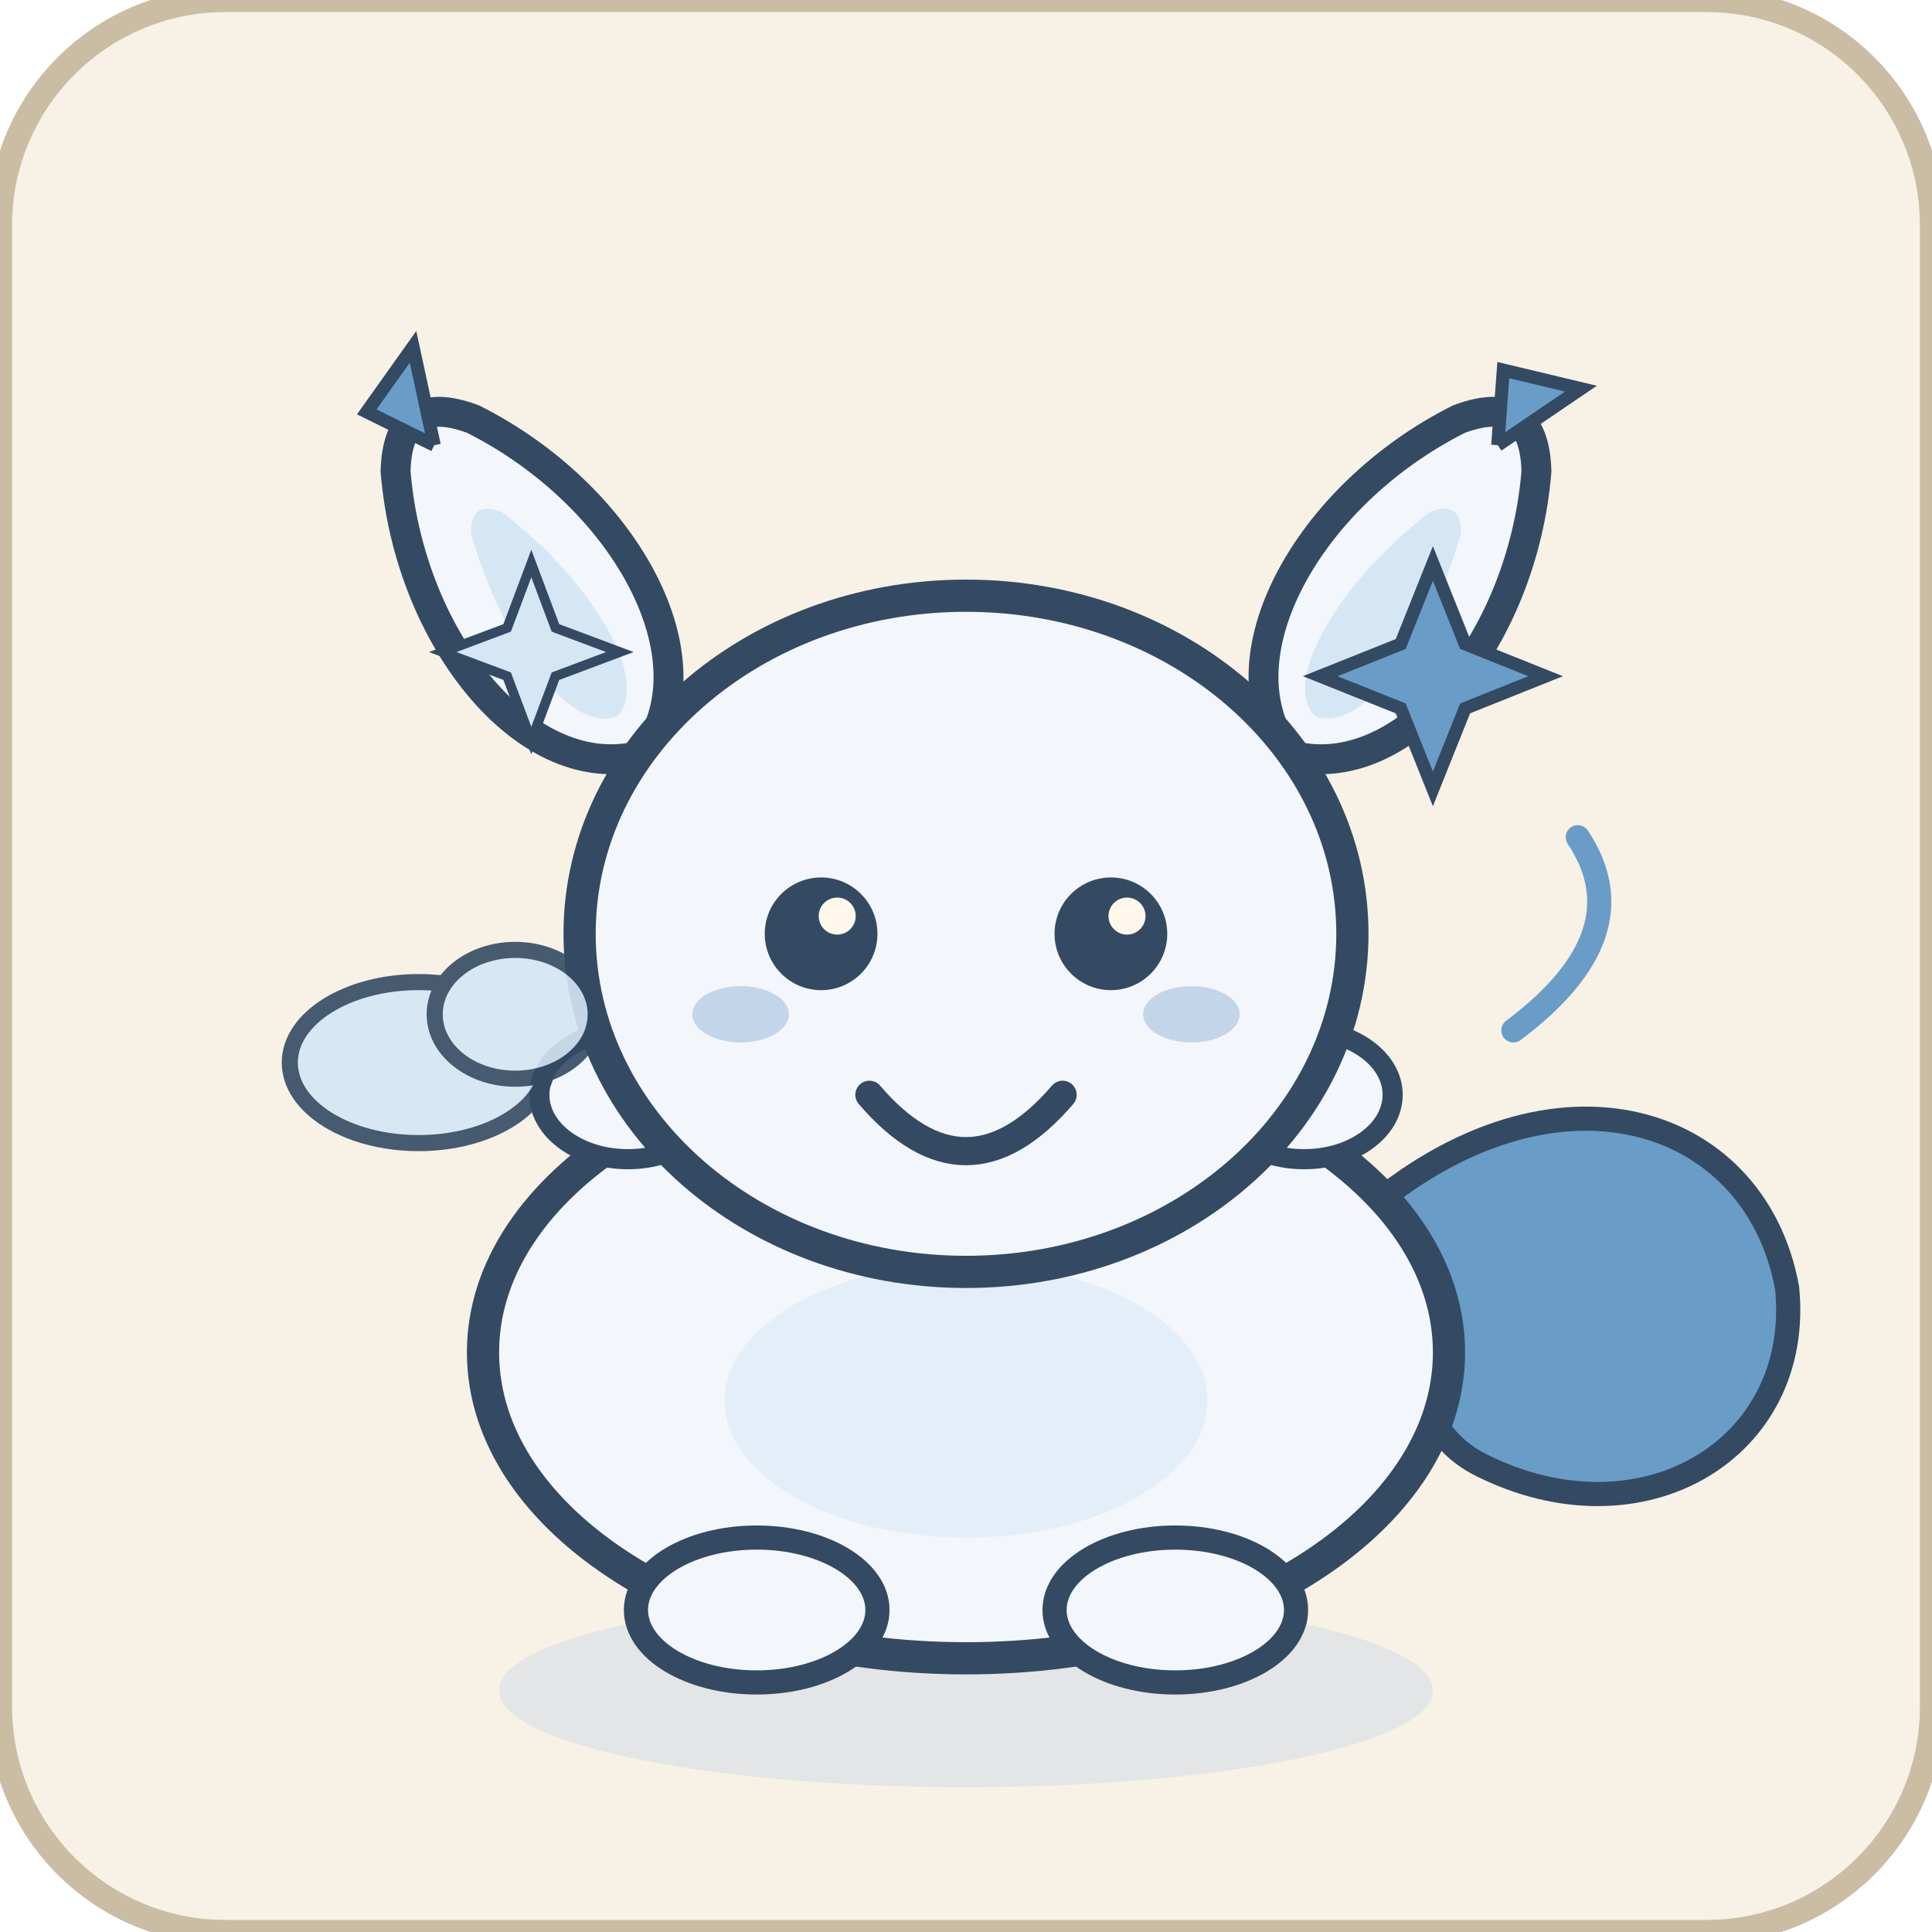
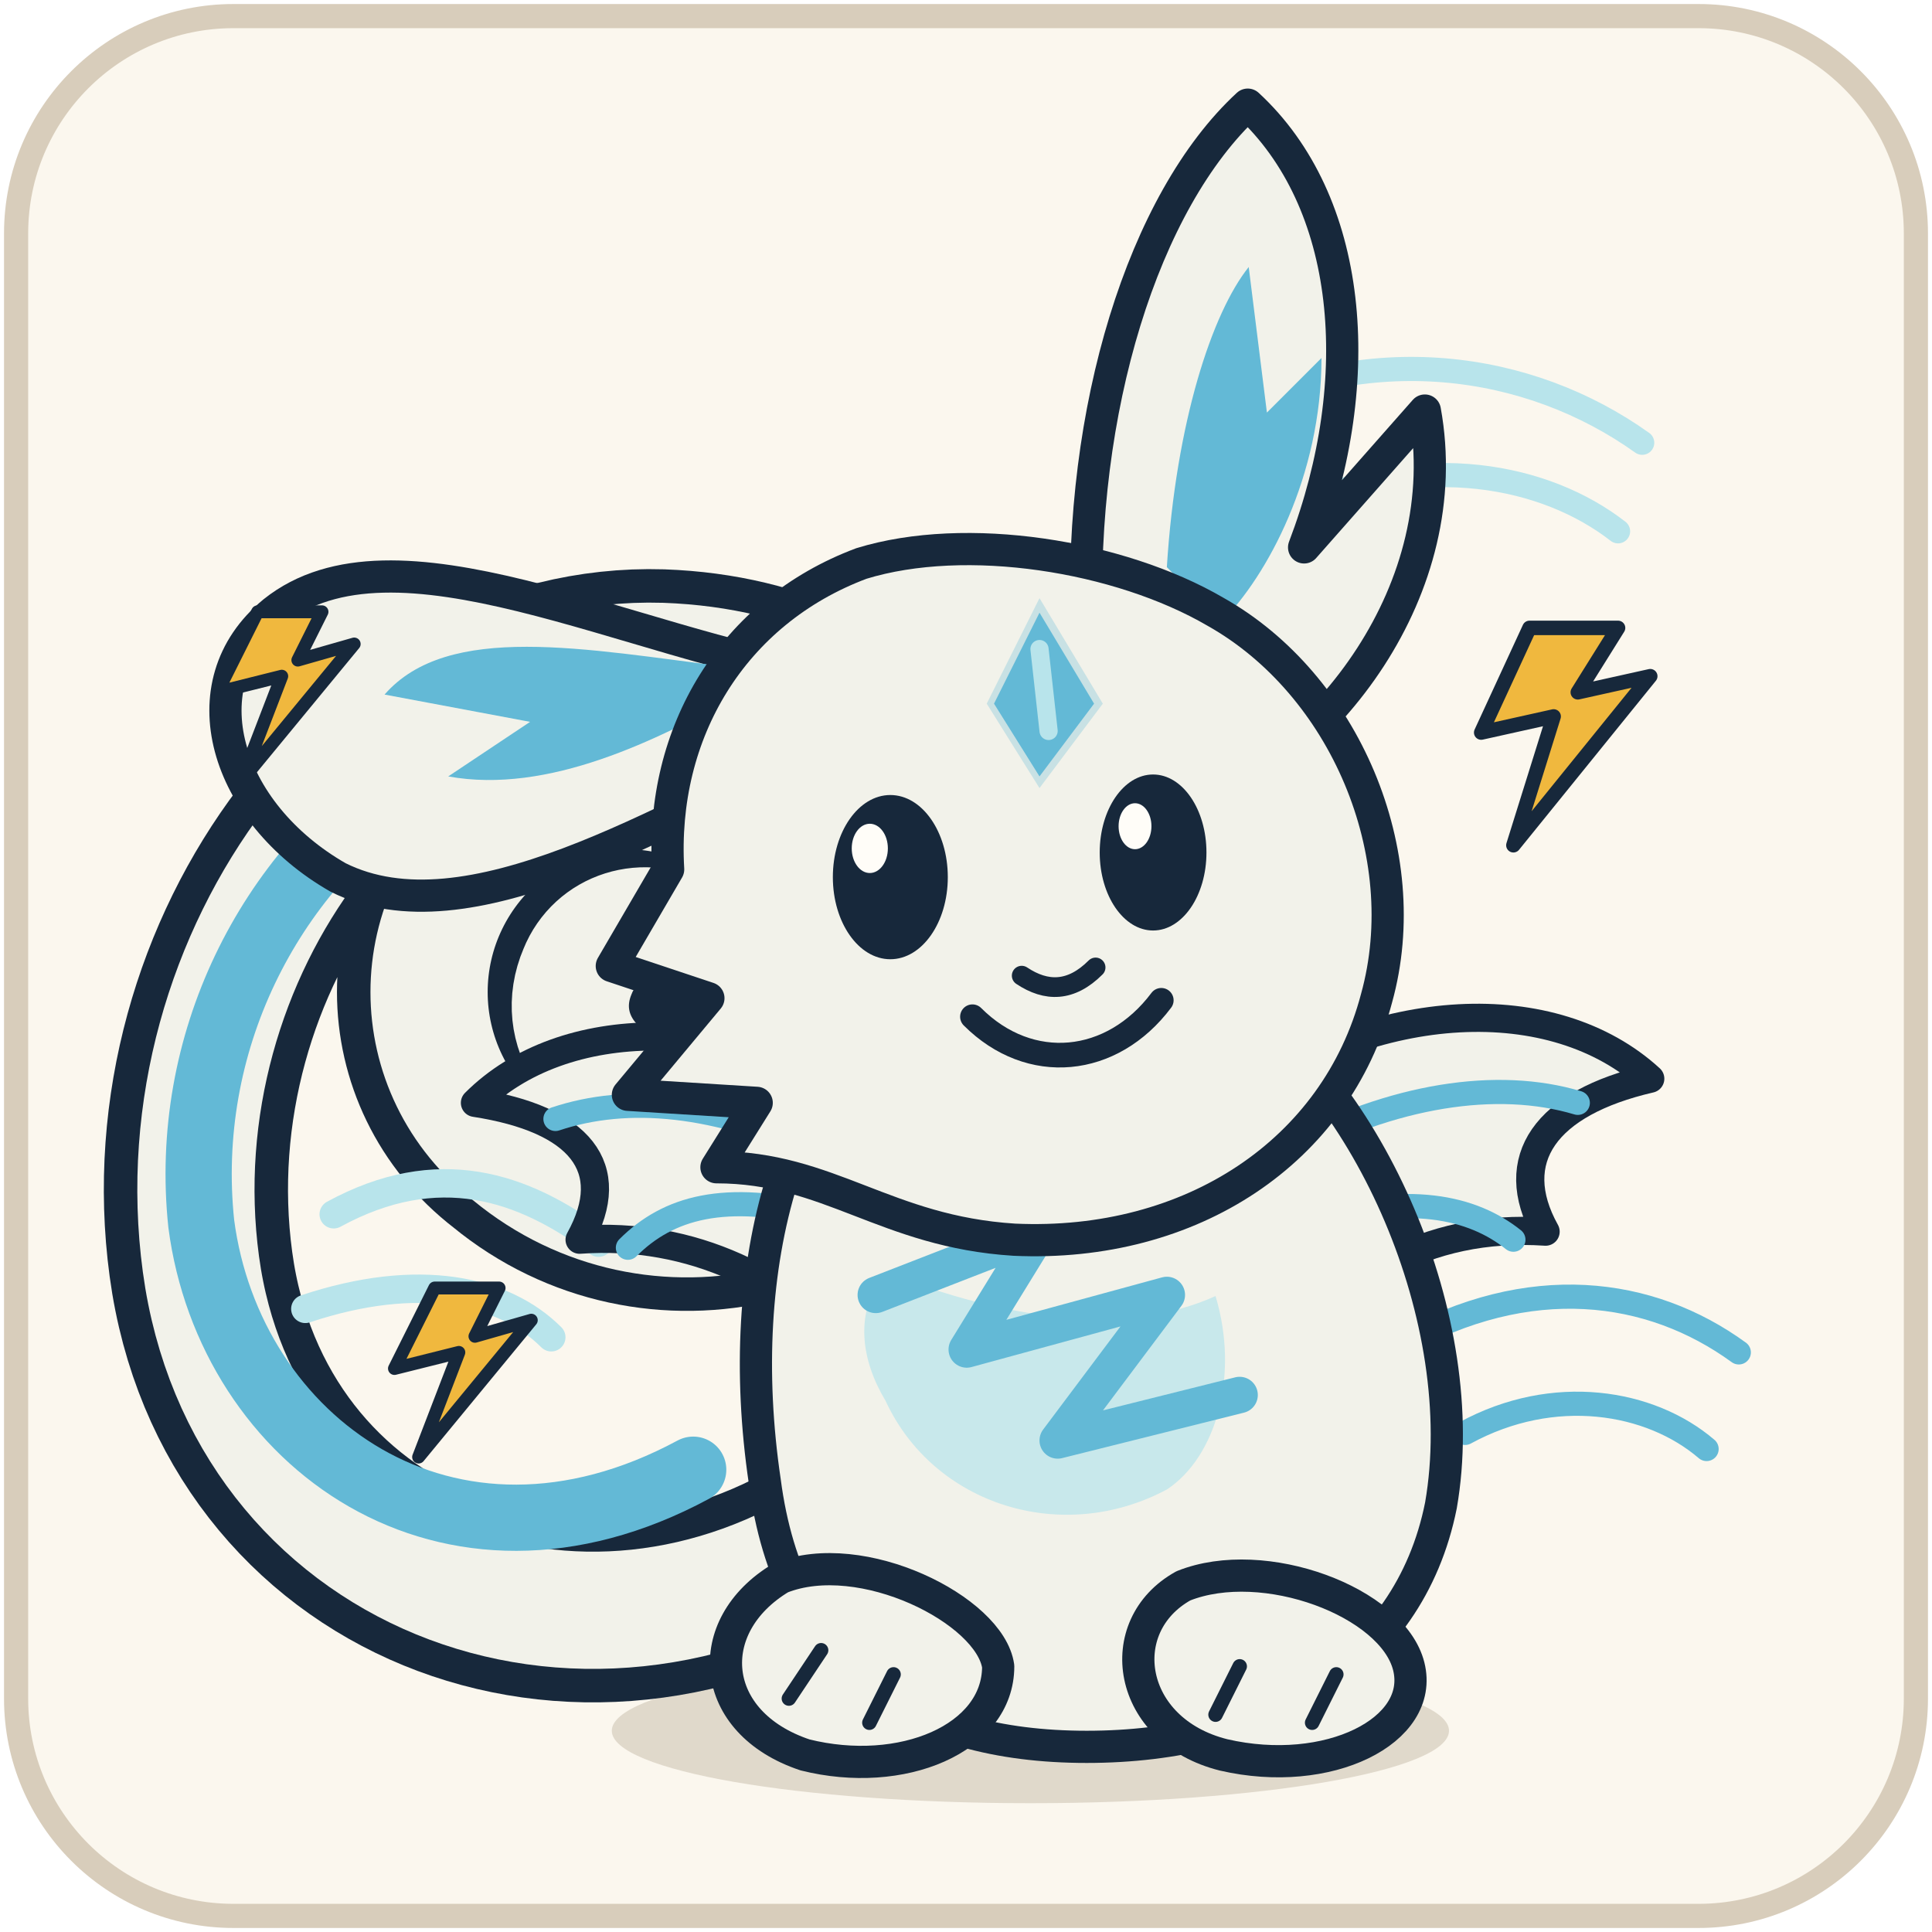
- <svg xmlns="http://www.w3.org/2000/svg" viewBox="0 0 240 240" width="240" height="240" role="img" data-gitty-class="air" data-gitty-stage="mature" data-gitty-behavior="idle" data-gitty-face="happy">
-   <style> .gitty-idle { animation: gitty-bob 2.6s ease-in-out infinite; } .gitty-playing { animation: gitty-play 0.7s ease-in-out infinite; } .gitty-eating { animation: gitty-nibble 0.55s ease-in-out infinite; } .gitty-resting { animation: gitty-bob 4s ease-in-out infinite; } .gitty-sleepy { animation: gitty-bob 3.4s ease-in-out infinite; } .gitty-sleeping, .gitty-hibernating { animation: gitty-breathe 4.8s ease-in-out infinite; } .gitty-playing .gitty-tail { animation: gitty-wag 0.8s ease-in-out infinite; } .gitty-idle .gitty-ear, .gitty-playing .gitty-ear { animation: gitty-ear 2.8s ease-in-out infinite; } .gitty-bubble { animation: gitty-rise 3s ease-in-out infinite; } .gitty-flame { animation: gitty-flicker 0.9s ease-in-out infinite; } .gitty-spark { animation: gitty-flicker 1.2s ease-in-out infinite; } .gitty-psy { animation: gitty-float 2.8s ease-in-out infinite; } .gitty-zzz { animation: gitty-fade 2.2s ease-in-out infinite; } .gitty-orbit { animation: gitty-spin 6s linear infinite; } .gitty-shadow-idle { animation: gitty-shadow-bob 2.6s ease-in-out infinite; } .gitty-shadow-playing { animation: gitty-shadow-play 0.7s ease-in-out infinite; } .gitty-shadow-eating { animation: gitty-shadow-nibble 0.55s ease-in-out infinite; } .gitty-shadow-resting { animation: gitty-shadow-bob 4s ease-in-out infinite; } .gitty-shadow-sleepy { animation: gitty-shadow-bob 3.4s ease-in-out infinite; } .gitty-shadow-sleeping, .gitty-shadow-hibernating { animation: gitty-shadow-breathe 4.8s ease-in-out infinite; } @keyframes gitty-bob { 0%, 100% { transform: translateY(0); } 50% { transform: translateY(-4px); } } @keyframes gitty-play { 0%, 100% { transform: translateY(0) rotate(0deg); } 30% { transform: translateY(-6px) rotate(-5deg); } 70% { transform: translateY(-2px) rotate(5deg); } } @keyframes gitty-nibble { 0%, 100% { transform: translateY(0); } 50% { transform: translateY(2px); } } @keyframes gitty-breathe { 0%, 100% { transform: scale(1); } 50% { transform: scale(1.018); } } @keyframes gitty-wag { 0%, 100% { transform: rotate(0deg); } 50% { transform: rotate(16deg); } } @keyframes gitty-ear { 0%, 78%, 100% { transform: rotate(0deg); } 88% { transform: rotate(-9deg); } } @keyframes gitty-rise { 0%, 100% { opacity: 0.35; transform: translateY(0); } 50% { opacity: 0.9; transform: translateY(-8px); } } @keyframes gitty-flicker { 0%, 100% { opacity: 0.65; } 50% { opacity: 1; } } @keyframes gitty-float { 0%, 100% { transform: translateY(0); } 50% { transform: translateY(-6px); } } @keyframes gitty-fade { 0%, 100% { opacity: 0.25; } 50% { opacity: 0.8; } } @keyframes gitty-spin { to { transform: rotate(360deg); } } @keyframes gitty-shadow-bob { 0%, 100% { transform: scale(1); } 50% { transform: scale(0.72); } } @keyframes gitty-shadow-play { 0%, 100% { transform: scale(1); } 30% { transform: scale(0.58); } 70% { transform: scale(0.82); } } @keyframes gitty-shadow-nibble { 0%, 100% { transform: scale(1); } 50% { transform: scale(1.12); } } @keyframes gitty-shadow-breathe { 0%, 100% { transform: scale(1); } 50% { transform: scale(1.05); } } @media (max-width: 96px) { .gitty-detail { display: none; } } @media (prefers-reduced-motion: reduce) { .gitty-idle, .gitty-playing, .gitty-eating, .gitty-resting, .gitty-sleepy, .gitty-sleeping, .gitty-hibernating, .gitty-bubble, .gitty-flame, .gitty-spark, .gitty-psy, .gitty-zzz, .gitty-orbit, .gitty-playing .gitty-tail, .gitty-idle .gitty-ear, .gitty-playing .gitty-ear, .gitty-shadow-idle, .gitty-shadow-playing, .gitty-shadow-eating, .gitty-shadow-resting, .gitty-shadow-sleepy, .gitty-shadow-sleeping, .gitty-shadow-hibernating { animation: none; } } </style>
-   <rect width="240" height="240" rx="28" fill="#f7f1e6" stroke="#cbbda3" stroke-width="3" />
-   <g transform="translate(120 150) scale(1) translate(-120 -150)">
-     <g transform="translate(120 210)">
-       <g class="gitty-shadow gitty-shadow-idle">
-         <ellipse cx="0" cy="0" rx="58" ry="12" fill="#c9d6e6" opacity="0.45" />
+ <svg xmlns="http://www.w3.org/2000/svg" viewBox="0 0 240 240" width="240" height="240" role="img" data-prototype-class="air" data-prototype-stage="mature" data-prototype-mood="happy" data-prototype-hunger="normal" data-prototype-behavior="idle" data-prototype-expression="happy" data-class-effect-level="mature" data-gitty-class="air" data-gitty-stage="mature" data-gitty-body="mature" data-gitty-behavior="idle" data-gitty-face="happy">
+   <style> .gitty-character { animation: gitty-breathe 3.8s ease-in-out infinite; transform-box: fill-box; transform-origin: 50% 100%; } .gitty-tail { animation: tail-idle 4.2s ease-in-out infinite; transform-box: fill-box; transform-origin: 80% 80%; } .gitty-eyes { animation: gitty-blink 5.6s ease-in-out infinite; transform-box: fill-box; transform-origin: center; } .stage-hatchling .gitty-ears, .stage-baby .gitty-ears { transform: scale(1.1); transform-box: fill-box; transform-origin: 50% 100%; } .stage-mature .gitty-tail { transform: scale(1.04); transform-box: fill-box; transform-origin: 85% 85%; } .behavior-sleeping .gitty-anatomy, .behavior-hibernating .gitty-anatomy { transform-origin: 50% 100%; } .food-bowl { animation: food-bowl-nudge 2.4s ease-in-out infinite; transform-box: fill-box; transform-origin: center; } .play-ball { animation: play-ball-bounce 1.4s ease-in-out infinite; transform-box: fill-box; transform-origin: center; } .sleep-zzz, .sleep-particle { animation: sleep-float 3s ease-in-out infinite; transform-box: fill-box; transform-origin: center; } .sleep-particle-2 { animation-delay: -1.4s; animation-duration: 3.8s; } @keyframes gitty-breathe { 0%, 100% { transform: translateY(0) scaleY(1); } 50% { transform: translateY(-1px) scaleY(1.012); } } @keyframes gitty-blink { 0%, 44%, 48%, 100% { transform: scaleY(1); } 46% { transform: scaleY(.08); } } @keyframes tail-idle { 0%, 100% { transform: rotate(-1deg); } 50% { transform: rotate(3deg); } } @keyframes food-bowl-nudge { 0%, 70%, 100% { transform: translateX(0); } 82% { transform: translateX(-2px); } } @keyframes play-ball-bounce { 0%, 100% { transform: translateY(0) rotate(-4deg); } 50% { transform: translateY(-7px) rotate(9deg); } } @keyframes sleep-float { 0%, 100% { opacity: .35; transform: translateY(3px); } 50% { opacity: .9; transform: translateY(-5px); } } @media (prefers-reduced-motion: reduce) { .gitty-character, .gitty-tail, .gitty-eyes, .earth-leaf, .water-bubble, .water-drop, .air-wind, .air-spark, .fire-flame, .fire-ember, .psy-particle, .psy-character, .psy-shadow, .food-bowl, .play-ball, .sleep-zzz, .sleep-particle { animation: none !important; } } .class-air .gitty-character { animation: air-hover 2.9s ease-in-out infinite; } .air-wind { animation: air-wind 4.4s ease-in-out infinite; transform-box: fill-box; transform-origin: center; } .wind-2 { animation-duration: 5.3s; animation-delay: -2.8s; } .wind-3 { animation-duration: 4.9s; animation-delay: -1.9s; } .air-spark { animation: air-spark 6.2s ease-in-out infinite; transform-box: fill-box; transform-origin: center; } .spark-2 { animation-duration: 7.4s; animation-delay: -3.6s; } .spark-3 { animation-duration: 8.1s; animation-delay: -5.2s; } @keyframes air-wind { 0%, 12% { opacity: 0; transform: translateX(-16px); } 28%, 62% { opacity: .9; } 82%, 100% { opacity: 0; transform: translateX(24px); } } @keyframes air-spark { 0%, 67%, 74%, 81%, 100% { opacity: 0; transform: scale(.55) rotate(-8deg); } 70%, 78% { opacity: 1; transform: scale(1.08) rotate(3deg); } } @keyframes air-hover { 0%, 100% { transform: translateY(0) rotate(0); } 50% { transform: translateY(-2px) rotate(.7deg); } } </style>
+   <rect x="2" y="2" width="236" height="236" rx="27" fill="#fbf7ee" stroke="#d8cdbb" stroke-width="3" />
+   <g class="class-air behavior-idle">
+     <g data-effect-tier="adult">
+       <g class="air-wind wind-1" data-effect-element="wind" fill="none" stroke="#63b9d6" stroke-width="3" stroke-linecap="round">
+         <path d="M28 104 C43 96 56 99 66 106" />
+         <path d="M35 114 C46 110 55 112 60 117" />
+       </g>
+       <g class="air-wind wind-2" data-effect-element="wind" fill="none" stroke="#63b9d6" stroke-width="3" stroke-linecap="round">
+         <path d="M174 167 C190 158 205 160 216 168" />
+         <path d="M182 178 C193 172 205 174 212 180" />
      </g>
    </g>
-     <g class="gitty-idle">
-       <g data-gitty-body="mature">
-         <g transform="translate(168 142)">
-           <g class="gitty-tail">
-             <path d="M0 10 C24 -12 50 -4 54 18 C56 38 36 50 16 40 C4 34 10 18 0 16Z" fill="#6a9cc8" stroke="#334a62" stroke-width="3" />
+     <g data-effect-tier="mature">
+       <g class="air-wind wind-3" data-effect-element="wind" fill="none" stroke="#b8e4eb" stroke-width="3" stroke-linecap="round">
+         <path d="M151 52 C170 42 190 45 204 55" />
+         <path d="M161 63 C177 56 192 59 201 66" />
+       </g>
+     </g>
+     <ellipse class="gitty-shadow" cx="128" cy="215" rx="52" ry="9" fill="#ad9e88" opacity=".34" />
+     <g class="stage-mature" data-anatomy-stage="mature">
+       <g class="gitty-character">
+         <g class="gitty-tail">
+           <path data-anatomy-part="tail" d="M101 183 C69 204 29 188 24 151 C19 114 46 78 79 79 C107 80 123 102 113 125 C104 146 78 152 61 138 C48 128 48 109 61 99 C73 90 91 95 95 108 C99 120 90 132 79 131 C71 130 66 123 69 116 C71 111 77 109 82 112" fill="none" stroke="#17283b" stroke-width="22" stroke-linecap="round" stroke-linejoin="round" />
+           <path d="M101 183 C69 204 29 188 24 151 C19 114 46 78 79 79 C107 80 123 102 113 125 C104 146 78 152 61 138 C48 128 48 109 61 99 C73 90 91 95 95 108 C99 120 90 132 79 131 C71 130 66 123 69 116 C71 111 77 109 82 112" fill="none" stroke="#f2f2ea" stroke-width="14" stroke-linecap="round" stroke-linejoin="round" />
+           <g class="stage-class-markings stage-class-markings-mature" opacity="1" transform="translate(128 136) scale(1.13) translate(-128 -136)">
+             <path d="M88 171 C62 185 39 168 36 145 C34 126 43 108 58 98" fill="none" stroke="#63b9d6" stroke-width="7" stroke-linecap="round" />
+             <path d="M50 144 C61 138 70 141 78 147 M47 154 C59 150 68 152 73 157" fill="none" stroke="#b8e4eb" stroke-width="3" stroke-linecap="round" />
          </g>
        </g>
-         <g transform="translate(76 88) rotate(-34) scale(1.16)">
-           <g class="gitty-ear">
-             <path d="M0 6 C-12 2 -14 -18 -5 -34 Q0 -41 5 -34 C14 -18 12 2 0 6Z" fill="#f3f6fb" stroke="#334a62" stroke-width="3.2" />
-             <path d="M0 1 C-5 0 -6 -12 -2 -24 Q0 -27 2 -24 C6 -12 5 0 0 1Z" fill="#d5e6f5" />
-             <path d="M0 -34 l4 -10 -8 3 4 7" fill="#6a9cc8" stroke="#334a62" stroke-width="1.4" />
+         <g class="gitty-wings" data-anatomy-feature="mature-wings">
+           <path data-anatomy-part="left-wing" d="M109 137 C91 126 70 126 59 137 C72 139 77 145 72 154 C86 153 98 159 107 169 C112 158 114 146 109 137Z" fill="#f2f2ea" stroke="#17283b" stroke-width="3.5" stroke-linecap="round" stroke-linejoin="round" />
+           <path data-anatomy-part="right-wing" d="M153 137 C171 124 193 123 205 134 C192 137 187 144 192 153 C177 152 166 159 158 170 C153 159 150 147 153 137Z" fill="#f2f2ea" stroke="#17283b" stroke-width="3.5" stroke-linecap="round" stroke-linejoin="round" />
+           <path data-anatomy-part="left-wing-accent" d="M102 143 C89 137 78 136 69 139 M102 151 C90 148 83 150 78 155" fill="none" stroke="#63b9d6" stroke-width="3" stroke-linecap="round" />
+           <path data-anatomy-part="right-wing-accent" d="M160 143 C173 136 186 134 196 137 M162 152 C175 148 183 150 188 154" fill="none" stroke="#63b9d6" stroke-width="3" stroke-linecap="round" />
+         </g>
+         <g class="gitty-body">
+           <path data-anatomy-part="body" d="M115 122 C98 132 91 157 95 184 C98 207 113 217 135 217 C157 217 175 207 179 187 C183 164 170 135 153 124 C142 117 126 116 115 122Z" fill="#f2f2ea" stroke="#17283b" stroke-width="4" stroke-linecap="round" stroke-linejoin="round" />
+           <path d="M110 174 C116 187 132 192 145 185 C151 181 154 171 151 161 C140 166 125 164 110 158 C106 163 107 169 110 174Z" fill="#b8e4eb" opacity=".72" />
+           <g class="stage-class-markings stage-class-markings-mature" opacity="1" transform="translate(128 136) scale(1.13) translate(-128 -136)">
+             <path d="M111 158 L129 151 L121 164 L143 158 L131 174 L151 169" fill="none" stroke="#63b9d6" stroke-width="4" stroke-linecap="round" stroke-linejoin="round" />
          </g>
        </g>
-         <g transform="translate(164 88) rotate(34) scale(1.16)">
-           <g class="gitty-ear">
-             <path d="M0 6 C-12 2 -14 -18 -5 -34 Q0 -41 5 -34 C14 -18 12 2 0 6Z" fill="#f3f6fb" stroke="#334a62" stroke-width="3.2" />
-             <path d="M0 1 C-5 0 -6 -12 -2 -24 Q0 -27 2 -24 C6 -12 5 0 0 1Z" fill="#d5e6f5" />
-             <path d="M0 -34 l4 -10 -8 3 4 7" fill="#6a9cc8" stroke="#334a62" stroke-width="1.4" />
+         <g class="gitty-ears">
+           <path data-anatomy-part="left-ear" d="M103 84 C78 80 49 64 34 76 C23 85 28 101 42 109 C58 117 82 102 103 92 C111 88 111 85 103 84Z" fill="#f2f2ea" stroke="#17283b" stroke-width="4" stroke-linecap="round" stroke-linejoin="round" />
+           <path data-anatomy-part="right-ear" d="M135 78 C134 51 142 25 155 13 C168 25 170 47 162 68 L177 51 C181 73 165 94 147 101 C137 105 134 92 135 78Z" fill="#f2f2ea" stroke="#17283b" stroke-width="4" stroke-linecap="round" stroke-linejoin="round" />
+           <g class="stage-class-markings stage-class-markings-mature" opacity="1" transform="translate(128 136) scale(1.13) translate(-128 -136)">
+             <path d="M95 89 C79 87 64 84 57 92 L73 95 L64 101 C75 103 87 97 96 92Z" fill="#63b9d6" />
+             <path d="M143 78 C144 62 148 50 152 45 L154 61 L160 55 C160 68 154 79 149 84Z" fill="#63b9d6" />
          </g>
        </g>
-         <ellipse cx="120" cy="168" rx="60" ry="38" fill="#f3f6fb" stroke="#334a62" stroke-width="4" />
-         <ellipse cx="120" cy="174" rx="30" ry="17" fill="#d5e6f5" opacity="0.5" />
-         <ellipse cx="94" cy="200" rx="15" ry="9" fill="#f3f6fb" stroke="#334a62" stroke-width="3" />
-         <ellipse cx="146" cy="200" rx="15" ry="9" fill="#f3f6fb" stroke="#334a62" stroke-width="3" />
-         <ellipse cx="78" cy="136" rx="11" ry="8" fill="#f3f6fb" stroke="#334a62" stroke-width="2.5" />
-         <ellipse cx="162" cy="136" rx="11" ry="8" fill="#f3f6fb" stroke="#334a62" stroke-width="2.5" />
-         <ellipse cx="120" cy="116" rx="48" ry="42" fill="#f3f6fb" stroke="#334a62" stroke-width="4" />
+         <g class="gitty-head">
+           <path data-anatomy-part="head" d="M107 70 C91 76 82 91 83 108 L76 120 L88 124 L78 136 L94 137 L89 145 C103 145 110 153 126 154 C148 155 166 143 171 124 C176 106 167 85 151 76 C139 69 120 66 107 70Z" fill="#f2f2ea" stroke="#17283b" stroke-width="4" stroke-linecap="round" stroke-linejoin="round" />
+           <g class="stage-class-markings stage-class-markings-mature" opacity="1" transform="translate(128 136) scale(1.13) translate(-128 -136)">
+             <g class="mature-forehead-echo" transform="translate(129 93) scale(1.16) translate(-129 -93)" opacity=".3">
+               <path d="M129 83 L135 93 L129 101 L124 93Z" fill="#63b9d6" />
+               <path d="M129 87 L130 96" stroke="#b8e4eb" stroke-width="2" stroke-linecap="round" />
+             </g>
+             <path d="M129 83 L135 93 L129 101 L124 93Z" fill="#63b9d6" />
+             <path d="M129 87 L130 96" stroke="#b8e4eb" stroke-width="2" stroke-linecap="round" />
+           </g>
+           <g transform="translate(131 111) scale(1.02) translate(-128 -114)">
+             <g class="gitty-face face-happy">
+               <g class="gitty-eyes">
+                 <ellipse cx="108" cy="112" rx="7" ry="10" fill="#17283b" />
+                 <ellipse cx="140" cy="109" rx="6.5" ry="9.5" fill="#17283b" />
+                 <ellipse cx="105.5" cy="108.5" rx="2.2" ry="3" fill="#fffdf8" />
+                 <ellipse cx="137.8" cy="105.8" rx="2" ry="2.8" fill="#fffdf8" />
+               </g>
+               <path d="M118 129 C125 136 135 135 141 127" fill="none" stroke="#17283b" stroke-width="3" stroke-linecap="round" />
+               <path d="M124 124 C127 126 130 126 133 123" fill="none" stroke="#17283b" stroke-width="2.4" stroke-linecap="round" />
+             </g>
+           </g>
+         </g>
+         <g class="gitty-paws">
+           <path data-anatomy-part="left-paw" d="M97 196 C87 202 88 214 100 218 C112 221 124 216 124 207 C123 200 107 192 97 196Z" fill="#f2f2ea" stroke="#17283b" stroke-width="4" stroke-linecap="round" stroke-linejoin="round" />
+           <path data-anatomy-part="right-paw" d="M147 197 C138 202 140 215 152 218 C165 221 177 215 175 207 C173 199 157 193 147 197Z" fill="#f2f2ea" stroke="#17283b" stroke-width="4" stroke-linecap="round" stroke-linejoin="round" />
+           <path d="M98 211 L102 205 M108 214 L111 208 M151 213 L154 207 M163 214 L166 208" stroke="#17283b" stroke-width="1.8" stroke-linecap="round" />
+         </g>
      </g>
-       <path class="gitty-spark" d="M178 70 l4 10 10 4 -10 4 -4 10 -4 -10 -10 -4 10 -4z" fill="#6a9cc8" stroke="#334a62" stroke-width="1.6" />
-       <g class="gitty-detail" fill="#d5e6f5" stroke="#334a62" stroke-width="2" opacity="0.9">
-         <ellipse cx="52" cy="132" rx="16" ry="10" />
-         <ellipse cx="64" cy="126" rx="10" ry="8" />
-       </g>
-       <path class="gitty-detail" d="M188 128 q16 -12 8 -24" fill="none" stroke="#6a9cc8" stroke-width="3" stroke-linecap="round" />
-       <path class="gitty-spark gitty-detail" d="M66 70 l3 8 8 3 -8 3 -3 8 -3 -8 -8 -3 8 -3z" fill="#d5e6f5" stroke="#334a62" stroke-width="1.2" />
-       <circle cx="102" cy="116" r="7" fill="#334a62" />
-       <circle cx="138" cy="116" r="7" fill="#334a62" />
-       <circle cx="104" cy="113.8" r="2.3" fill="#fff7ea" />
-       <circle cx="140" cy="113.8" r="2.3" fill="#fff7ea" />
-       <ellipse cx="92" cy="126" rx="6" ry="3.5" fill="#6a9cc8" opacity="0.35" />
-       <ellipse cx="148" cy="126" rx="6" ry="3.5" fill="#6a9cc8" opacity="0.35" />
-       <path d="M108 136 q12 14 24 0" fill="none" stroke="#334a62" stroke-width="3.5" stroke-linecap="round" />
+     </g>
+     <g data-effect-tier="adult">
+       <path class="air-spark spark-1" data-effect-element="spark" d="M190 78 L184 91 L193 89 L188 105 L205 84 L196 86 L201 78Z" fill="#f0b83e" stroke="#17283b" stroke-width="1.8" stroke-linejoin="round" />
+       <path class="air-spark spark-2" data-effect-element="spark" d="M54 160 L49 170 L57 168 L52 181 L66 164 L59 166 L62 160Z" fill="#f0b83e" stroke="#17283b" stroke-width="1.6" stroke-linejoin="round" />
+     </g>
+     <g data-effect-tier="mature">
+       <path class="air-spark spark-3" data-effect-element="spark" d="M32 76 L27 86 L35 84 L30 97 L44 80 L37 82 L40 76Z" fill="#f0b83e" stroke="#17283b" stroke-width="1.6" stroke-linejoin="round" />
    </g>
  </g>
</svg>
